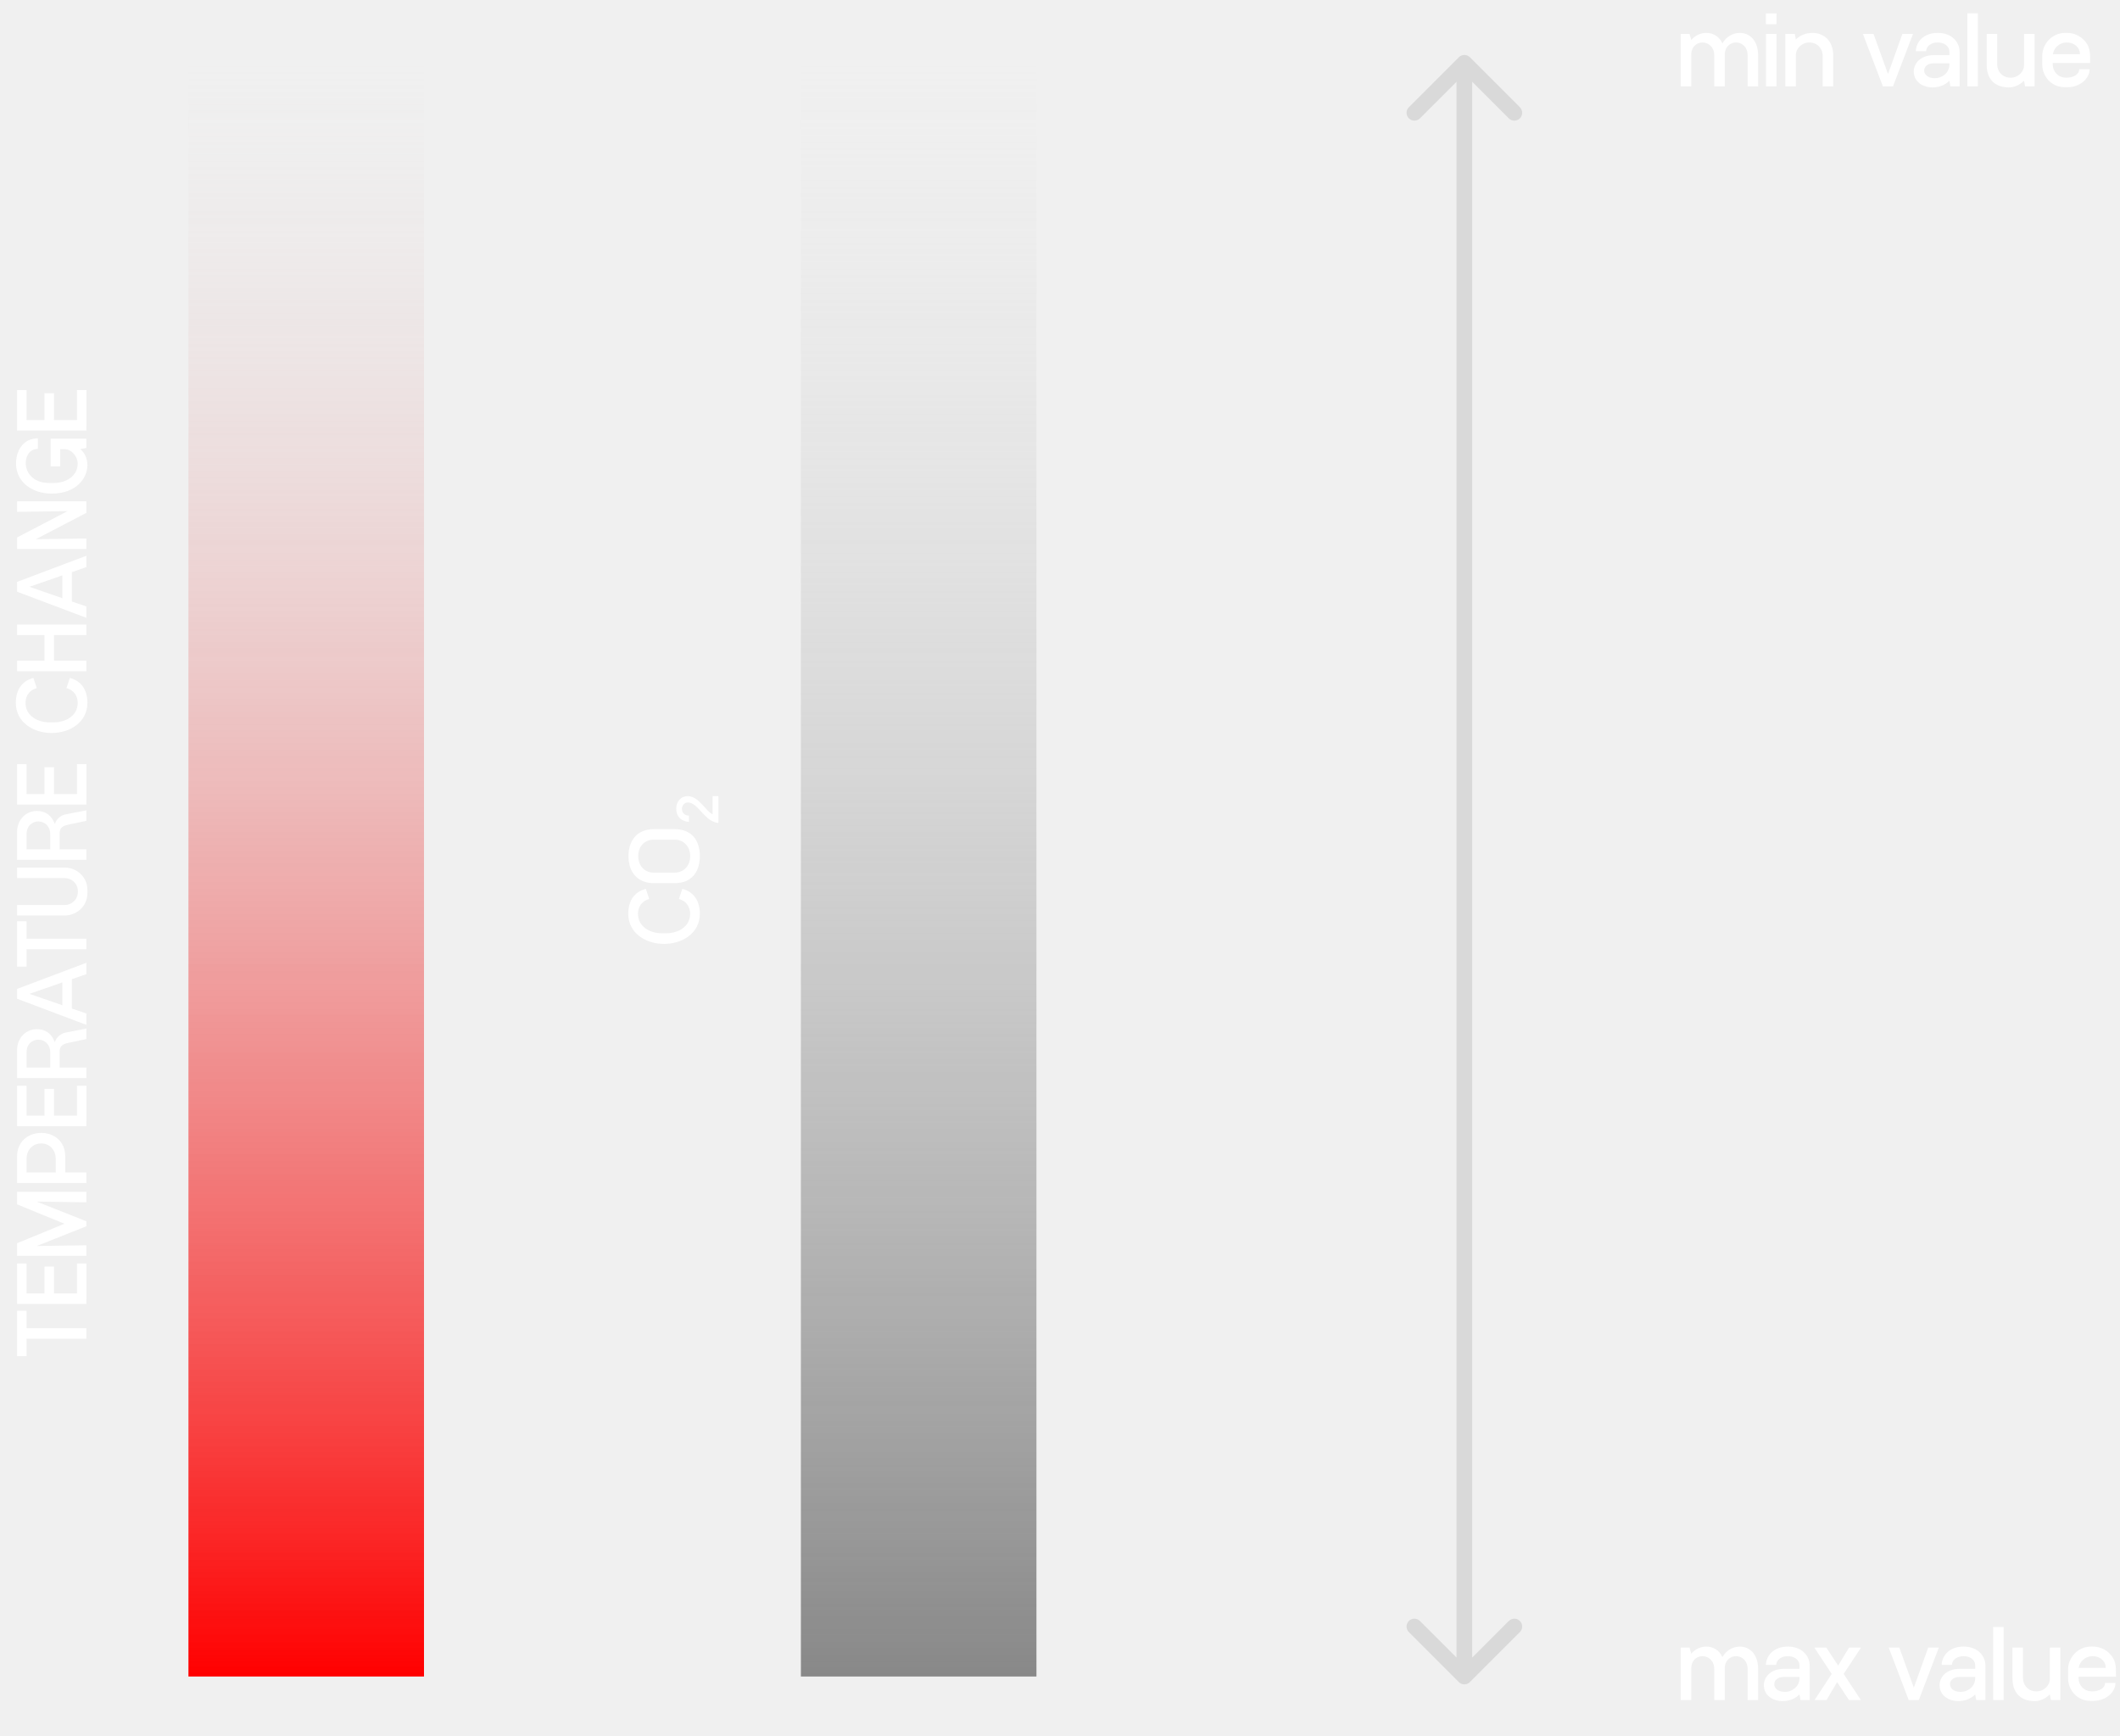
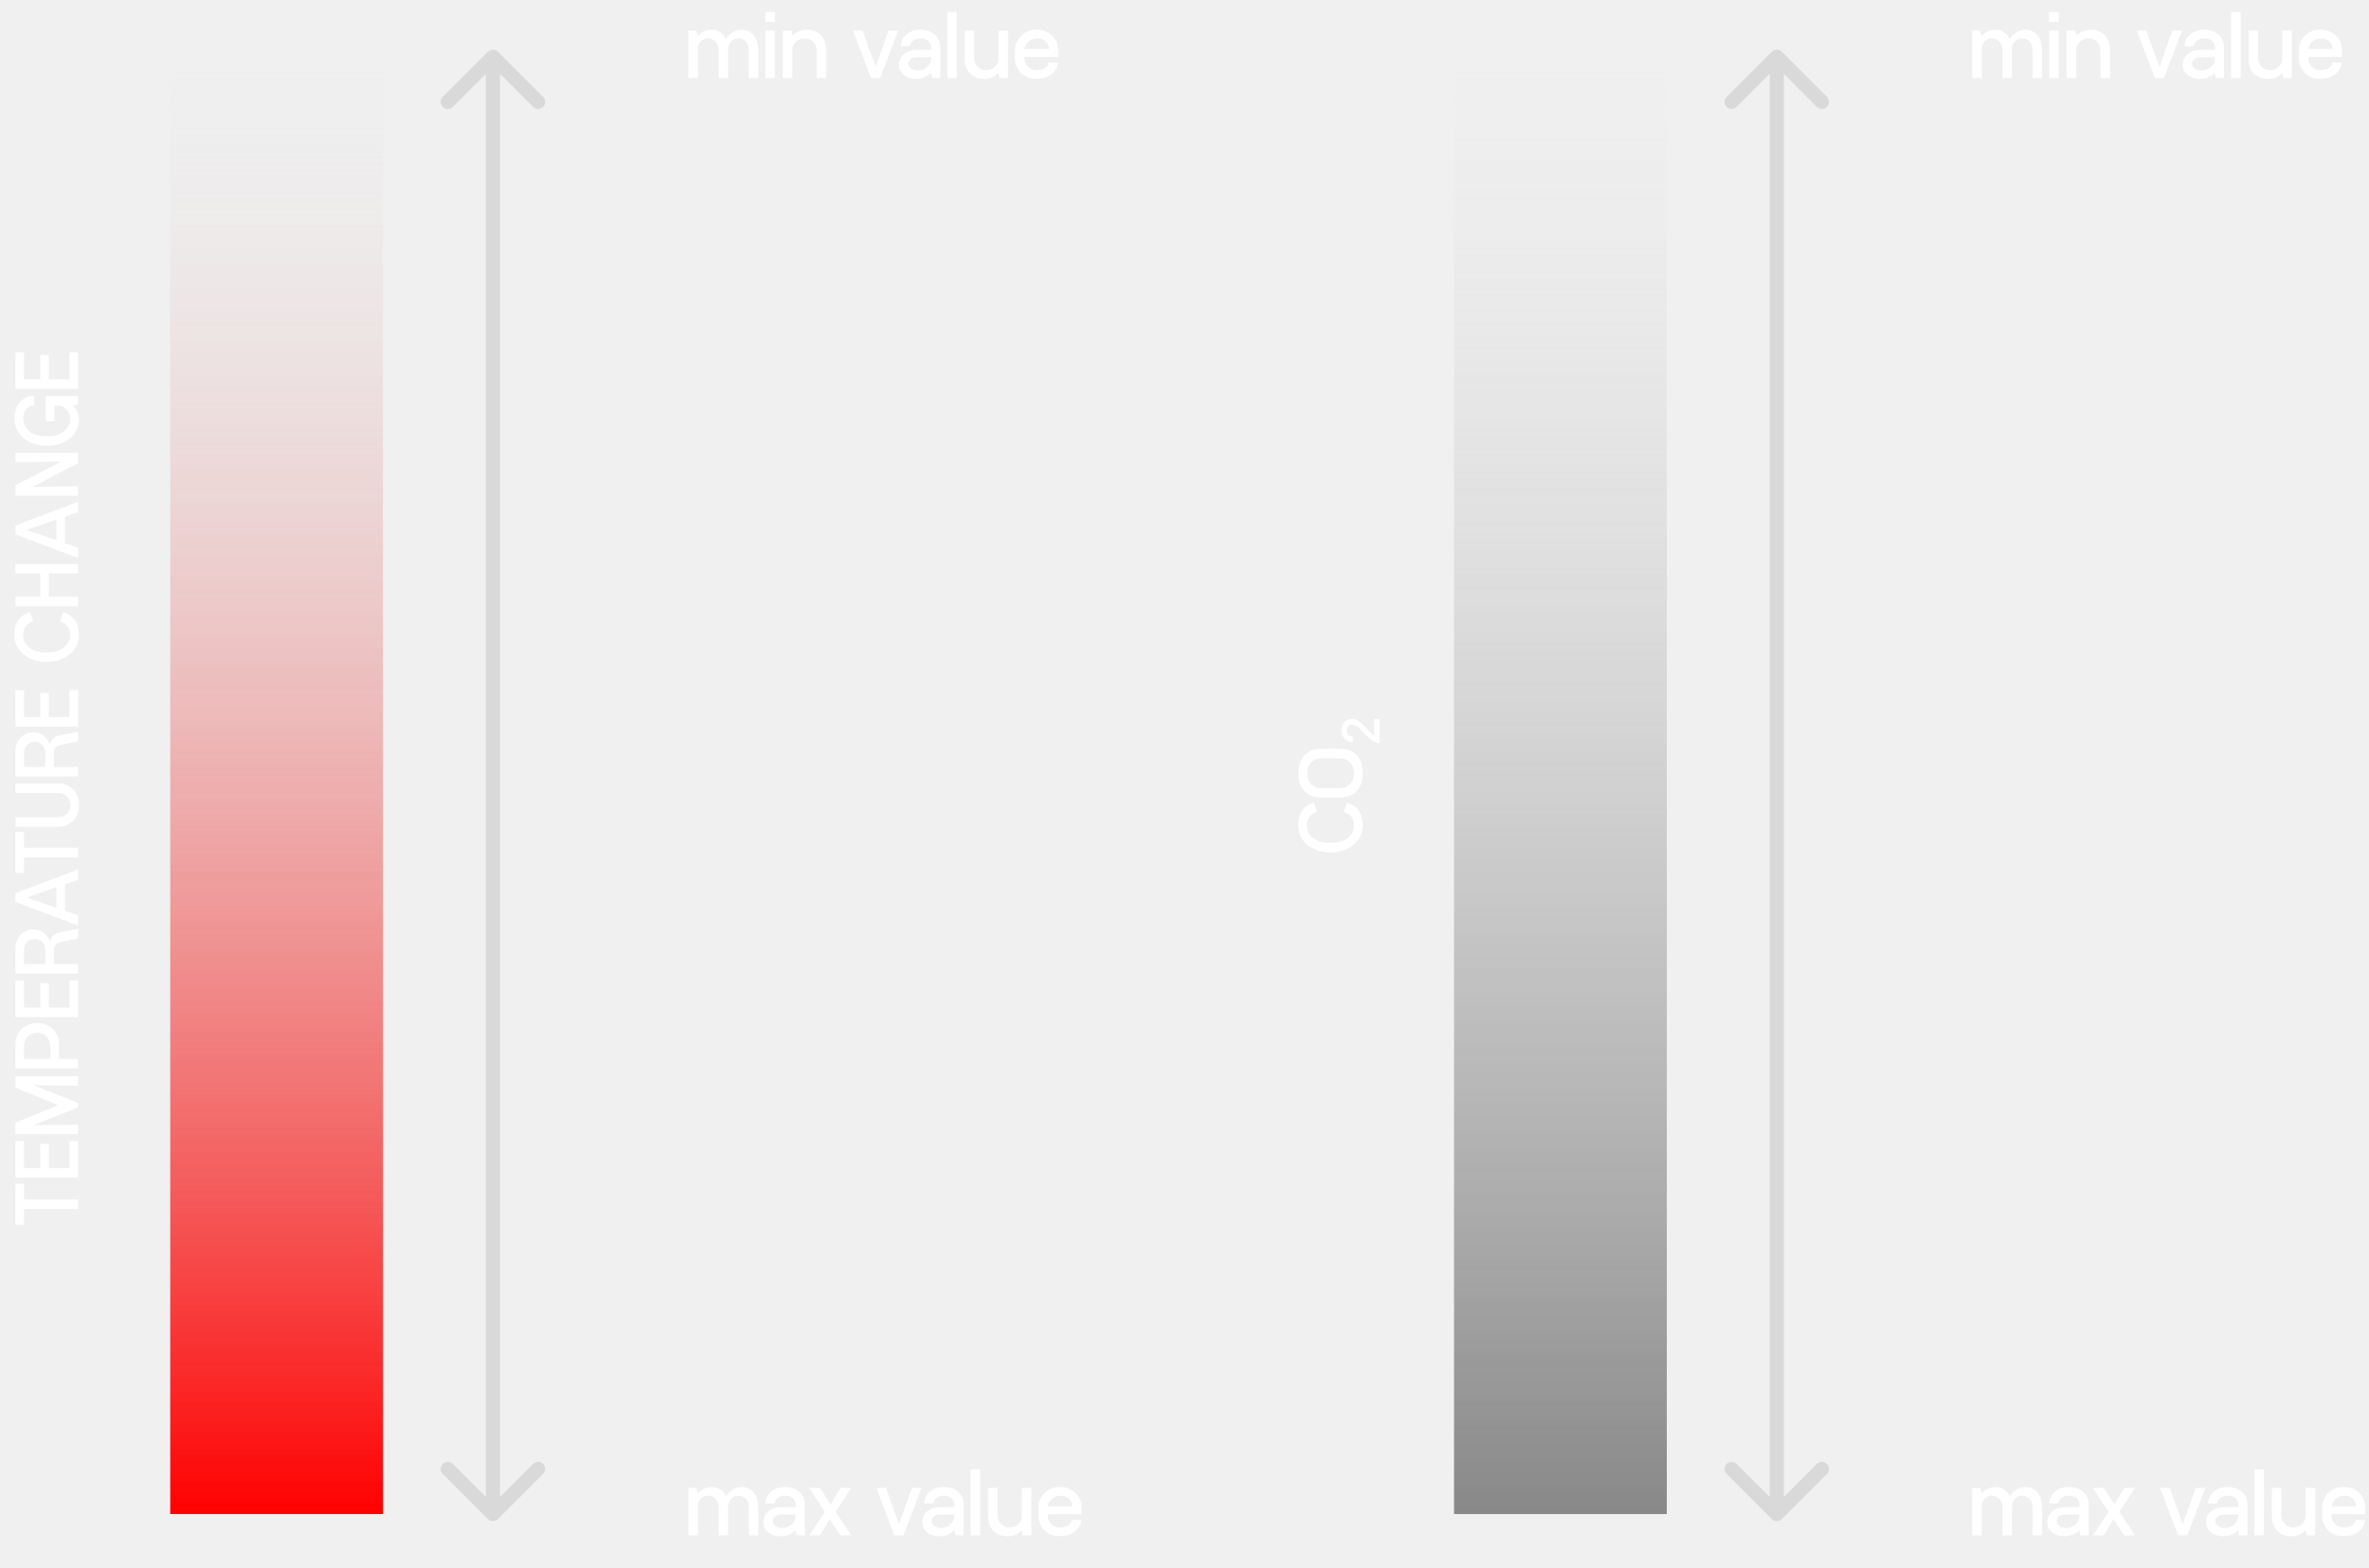
- <svg xmlns="http://www.w3.org/2000/svg" width="540" height="442" viewBox="0 0 540 442" fill="none">
-   <path d="M374.414 14.586C373.633 13.805 372.367 13.805 371.586 14.586L358.858 27.314C358.077 28.095 358.077 29.361 358.858 30.142C359.639 30.923 360.905 30.923 361.686 30.142L373 18.828L384.314 30.142C385.095 30.923 386.361 30.923 387.142 30.142C387.923 29.361 387.923 28.095 387.142 27.314L374.414 14.586ZM371.586 428.414C372.367 429.195 373.633 429.195 374.414 428.414L387.142 415.686C387.923 414.905 387.923 413.639 387.142 412.858C386.361 412.077 385.095 412.077 384.314 412.858L373 424.172L361.686 412.858C360.905 412.077 359.639 412.077 358.858 412.858C358.077 413.639 358.077 414.905 358.858 415.686L371.586 428.414ZM373 16L371 16L371 427L373 427L375 427L375 16L373 16Z" fill="#D9D9D9" />
-   <path d="M439.324 22H436.646V14.122C436.646 11.938 435.138 10.82 433.656 10.82C432.2 10.82 430.796 11.886 430.796 13.966V22H428.118V8.636H430.354L430.796 10.196C431.784 9 433.24 8.376 434.644 8.376C436.282 8.376 437.894 9.208 438.726 11.054C439.688 9.312 441.456 8.376 443.172 8.376C445.538 8.376 447.826 10.17 447.826 14.122V22H445.148V14.122C445.148 11.912 443.666 10.82 442.21 10.82C440.78 10.82 439.324 11.86 439.324 13.966V22ZM449.828 8.636H452.506V22H449.828V8.636ZM449.802 3.41H452.506V6.166H449.802V3.41ZM466.947 22H464.269V14.122C464.269 12.64 463.125 10.82 460.863 10.82C458.835 10.82 457.431 12.484 457.431 13.966V22H454.753V8.636H457.171L457.431 10.04C458.549 8.948 460.109 8.376 461.643 8.376C464.347 8.376 466.947 10.144 466.947 14.122V22ZM474.511 8.636H477.215L480.907 18.854L484.573 8.636H487.277L482.181 22H479.607L474.511 8.636ZM496.543 16.124H492.461C490.953 16.124 490.147 17.008 490.121 17.918C490.095 18.906 490.953 19.92 492.877 19.92C494.567 19.92 496.543 18.646 496.543 16.41V16.124ZM493.579 8.376C497.193 8.376 499.143 10.742 499.143 13.212V22H496.803L496.543 20.596V20.57C495.555 21.532 494.151 22.26 492.253 22.26C489.835 22.26 487.469 20.882 487.469 18.204C487.469 16.15 489.185 14.044 492.591 14.044H496.543V13.238C496.543 11.6 495.061 10.82 493.579 10.82C492.149 10.82 490.719 11.548 490.589 13.03H487.989C488.093 10.612 490.043 8.376 493.579 8.376ZM501.116 22V3.384H503.794V22H501.116ZM506.042 8.636H508.72V16.514C508.72 17.996 509.89 19.79 512.126 19.79C514.18 19.79 515.558 18.152 515.558 16.67V8.636H518.236V22H515.818L515.558 20.544C514.518 21.61 513.114 22.26 511.71 22.26C508.096 22.26 506.042 20.128 506.042 16.514V8.636ZM532.398 16.046H522.882V16.514C522.882 17.996 524.052 19.79 526.314 19.79C527.978 19.79 529.616 19.062 529.616 17.632H532.268C532.268 19.998 529.798 22.208 526.678 22.208H525.924C522.31 22.208 520.204 19.192 520.204 16.514V14.122C520.204 11.444 522.466 8.376 526.08 8.376H526.522C528.082 8.376 529.564 9 530.63 10.014C532.424 11.73 532.398 13.368 532.398 15.682V16.046ZM522.908 13.81H529.798C529.798 11.99 528.238 10.82 526.496 10.82C524.39 10.82 523.064 12.406 522.908 13.81Z" fill="white" />
+ <svg xmlns="http://www.w3.org/2000/svg" width="668" height="442" viewBox="0 0 668 442" fill="none">
+   <path d="M502.414 14.586C501.633 13.805 500.367 13.805 499.586 14.586L486.858 27.314C486.077 28.095 486.077 29.361 486.858 30.142C487.639 30.923 488.905 30.923 489.686 30.142L501 18.828L512.314 30.142C513.095 30.923 514.361 30.923 515.142 30.142C515.923 29.361 515.923 28.095 515.142 27.314L502.414 14.586ZM499.586 428.414C500.367 429.195 501.633 429.195 502.414 428.414L515.142 415.686C515.923 414.905 515.923 413.639 515.142 412.858C514.361 412.077 513.095 412.077 512.314 412.858L501 424.172L489.686 412.858C488.905 412.077 487.639 412.077 486.858 412.858C486.077 413.639 486.077 414.905 486.858 415.686L499.586 428.414ZM501 16L499 16L499 427L501 427L503 427L503 16L501 16Z" fill="#D9D9D9" />
+   <path d="M567.324 22H564.646V14.122C564.646 11.938 563.138 10.82 561.656 10.82C560.2 10.82 558.796 11.886 558.796 13.966V22H556.118V8.636H558.354L558.796 10.196C559.784 9 561.24 8.376 562.644 8.376C564.282 8.376 565.894 9.208 566.726 11.054C567.688 9.312 569.456 8.376 571.172 8.376C573.538 8.376 575.826 10.17 575.826 14.122V22H573.148V14.122C573.148 11.912 571.666 10.82 570.21 10.82C568.78 10.82 567.324 11.86 567.324 13.966V22ZM577.828 8.636H580.506V22H577.828V8.636ZM577.802 3.41H580.506V6.166H577.802V3.41ZM594.947 22H592.269V14.122C592.269 12.64 591.125 10.82 588.863 10.82C586.835 10.82 585.431 12.484 585.431 13.966V22H582.753V8.636H585.171L585.431 10.04C586.549 8.948 588.109 8.376 589.643 8.376C592.347 8.376 594.947 10.144 594.947 14.122V22ZM602.511 8.636H605.215L608.907 18.854L612.573 8.636H615.277L610.181 22H607.607L602.511 8.636ZM624.543 16.124H620.461C618.953 16.124 618.147 17.008 618.121 17.918C618.095 18.906 618.953 19.92 620.877 19.92C622.567 19.92 624.543 18.646 624.543 16.41V16.124ZM621.579 8.376C625.193 8.376 627.143 10.742 627.143 13.212V22H624.803L624.543 20.596V20.57C623.555 21.532 622.151 22.26 620.253 22.26C617.835 22.26 615.469 20.882 615.469 18.204C615.469 16.15 617.185 14.044 620.591 14.044H624.543V13.238C624.543 11.6 623.061 10.82 621.579 10.82C620.149 10.82 618.719 11.548 618.589 13.03H615.989C616.093 10.612 618.043 8.376 621.579 8.376ZM629.116 22V3.384H631.794V22H629.116ZM634.042 8.636H636.72V16.514C636.72 17.996 637.89 19.79 640.126 19.79C642.18 19.79 643.558 18.152 643.558 16.67V8.636H646.236V22H643.818L643.558 20.544C642.518 21.61 641.114 22.26 639.71 22.26C636.096 22.26 634.042 20.128 634.042 16.514V8.636ZM660.398 16.046H650.882V16.514C650.882 17.996 652.052 19.79 654.314 19.79C655.978 19.79 657.616 19.062 657.616 17.632H660.268C660.268 19.998 657.798 22.208 654.678 22.208H653.924C650.31 22.208 648.204 19.192 648.204 16.514V14.122C648.204 11.444 650.466 8.376 654.08 8.376H654.522C656.082 8.376 657.564 9 658.63 10.014C660.424 11.73 660.398 13.368 660.398 15.682V16.046ZM650.908 13.81H657.798C657.798 11.99 656.238 10.82 654.496 10.82C652.39 10.82 651.064 12.406 650.908 13.81Z" fill="white" />
+   <path d="M567.324 433H564.646V425.122C564.646 422.938 563.138 421.82 561.656 421.82C560.2 421.82 558.796 422.886 558.796 424.966V433H556.118V419.636H558.354L558.796 421.196C559.784 420 561.24 419.376 562.644 419.376C564.282 419.376 565.894 420.208 566.726 422.054C567.688 420.312 569.456 419.376 571.172 419.376C573.538 419.376 575.826 421.17 575.826 425.122V433H573.148V425.122C573.148 422.912 571.666 421.82 570.21 421.82C568.78 421.82 567.324 422.86 567.324 424.966V433ZM586.356 427.124H582.274C580.766 427.124 579.96 428.008 579.934 428.918C579.908 429.906 580.766 430.92 582.69 430.92C584.38 430.92 586.356 429.646 586.356 427.41V427.124ZM583.392 419.376C587.006 419.376 588.956 421.742 588.956 424.212V433H586.616L586.356 431.596V431.57C585.368 432.532 583.964 433.26 582.066 433.26C579.648 433.26 577.282 431.882 577.282 429.204C577.282 427.15 578.998 425.044 582.404 425.044H586.356V424.238C586.356 422.6 584.874 421.82 583.392 421.82C581.962 421.82 580.532 422.548 580.402 424.03H577.802C577.906 421.612 579.856 419.376 583.392 419.376ZM590.149 419.636H593.191L596.207 424.212L598.989 419.636H602.031L597.611 426.344L602.005 433H598.963L595.947 428.424L593.243 433H590.201L594.569 426.344L590.149 419.636ZM609.087 419.636H611.791L615.483 429.854L619.149 419.636H621.853L616.757 433H614.183L609.087 419.636ZM631.119 427.124H627.037C625.529 427.124 624.723 428.008 624.697 428.918C624.671 429.906 625.529 430.92 627.453 430.92C629.143 430.92 631.119 429.646 631.119 427.41V427.124ZM628.155 419.376C631.769 419.376 633.719 421.742 633.719 424.212V433H631.379L631.119 431.596V431.57C630.131 432.532 628.727 433.26 626.829 433.26C624.411 433.26 622.045 431.882 622.045 429.204C622.045 427.15 623.761 425.044 627.167 425.044H631.119V424.238C631.119 422.6 629.637 421.82 628.155 421.82C626.725 421.82 625.295 422.548 625.165 424.03H622.565C622.669 421.612 624.619 419.376 628.155 419.376ZM635.692 433V414.384H638.37V433H635.692ZM640.618 419.636H643.296V427.514C643.296 428.996 644.466 430.79 646.702 430.79C648.756 430.79 650.134 429.152 650.134 427.67V419.636H652.812V433H650.394L650.134 431.544C649.094 432.61 647.69 433.26 646.286 433.26C642.672 433.26 640.618 431.128 640.618 427.514V419.636ZM666.974 427.046H657.458V427.514C657.458 428.996 658.628 430.79 660.89 430.79C662.554 430.79 664.192 430.062 664.192 428.632H666.844C666.844 430.998 664.374 433.208 661.254 433.208H660.5C656.886 433.208 654.78 430.192 654.78 427.514V425.122C654.78 422.444 657.042 419.376 660.656 419.376H661.098C662.658 419.376 664.14 420 665.206 421.014C667 422.73 666.974 424.368 666.974 426.682V427.046ZM657.484 424.81H664.374C664.374 422.99 662.814 421.82 661.072 421.82C658.966 421.82 657.64 423.406 657.484 424.81Z" fill="white" />
+   <path d="M140.414 14.586C139.633 13.805 138.367 13.805 137.586 14.586L124.858 27.314C124.077 28.095 124.077 29.361 124.858 30.142C125.639 30.923 126.905 30.923 127.686 30.142L139 18.828L150.314 30.142C151.095 30.923 152.361 30.923 153.142 30.142C153.923 29.361 153.923 28.095 153.142 27.314L140.414 14.586ZM137.586 428.414C138.367 429.195 139.633 429.195 140.414 428.414L153.142 415.686C153.923 414.905 153.923 413.639 153.142 412.858C152.361 412.077 151.095 412.077 150.314 412.858L139 424.172L127.686 412.858C126.905 412.077 125.639 412.077 124.858 412.858C124.077 413.639 124.077 414.905 124.858 415.686L137.586 428.414ZM139 16L137 16L137 427L139 427L141 427L141 16L139 16Z" fill="#D9D9D9" />
+   <path d="M205.324 22H202.646V14.122C202.646 11.938 201.138 10.82 199.656 10.82C198.2 10.82 196.796 11.886 196.796 13.966V22H194.118V8.636H196.354L196.796 10.196C197.784 9 199.24 8.376 200.644 8.376C202.282 8.376 203.894 9.208 204.726 11.054C205.688 9.312 207.456 8.376 209.172 8.376C211.538 8.376 213.826 10.17 213.826 14.122V22H211.148V14.122C211.148 11.912 209.666 10.82 208.21 10.82C206.78 10.82 205.324 11.86 205.324 13.966V22ZM215.828 8.636H218.506V22H215.828V8.636ZM215.802 3.41H218.506V6.166H215.802V3.41ZM232.947 22H230.269V14.122C230.269 12.64 229.125 10.82 226.863 10.82C224.835 10.82 223.431 12.484 223.431 13.966V22H220.753V8.636H223.171L223.431 10.04C224.549 8.948 226.109 8.376 227.643 8.376C230.347 8.376 232.947 10.144 232.947 14.122V22ZM240.511 8.636H243.215L246.907 18.854L250.573 8.636H253.277L248.181 22H245.607L240.511 8.636ZM262.543 16.124H258.461C256.953 16.124 256.147 17.008 256.121 17.918C256.095 18.906 256.953 19.92 258.877 19.92C260.567 19.92 262.543 18.646 262.543 16.41V16.124ZM259.579 8.376C263.193 8.376 265.143 10.742 265.143 13.212V22H262.803L262.543 20.596V20.57C261.555 21.532 260.151 22.26 258.253 22.26C255.835 22.26 253.469 20.882 253.469 18.204C253.469 16.15 255.185 14.044 258.591 14.044H262.543V13.238C262.543 11.6 261.061 10.82 259.579 10.82C258.149 10.82 256.719 11.548 256.589 13.03H253.989C254.093 10.612 256.043 8.376 259.579 8.376ZM267.116 22V3.384H269.794V22H267.116ZM272.042 8.636H274.72V16.514C274.72 17.996 275.89 19.79 278.126 19.79C280.18 19.79 281.558 18.152 281.558 16.67V8.636H284.236V22H281.818L281.558 20.544C280.518 21.61 279.114 22.26 277.71 22.26C274.096 22.26 272.042 20.128 272.042 16.514V8.636ZM298.398 16.046H288.882V16.514C288.882 17.996 290.052 19.79 292.314 19.79C293.978 19.79 295.616 19.062 295.616 17.632H298.268C298.268 19.998 295.798 22.208 292.678 22.208H291.924C288.31 22.208 286.204 19.192 286.204 16.514V14.122C286.204 11.444 288.466 8.376 292.08 8.376H292.522C294.082 8.376 295.564 9 296.63 10.014C298.424 11.73 298.398 13.368 298.398 15.682V16.046ZM288.908 13.81H295.798C295.798 11.99 294.238 10.82 292.496 10.82C290.39 10.82 289.064 12.406 288.908 13.81Z" fill="white" />
+   <path d="M205.324 433H202.646V425.122C202.646 422.938 201.138 421.82 199.656 421.82C198.2 421.82 196.796 422.886 196.796 424.966V433H194.118V419.636H196.354L196.796 421.196C197.784 420 199.24 419.376 200.644 419.376C202.282 419.376 203.894 420.208 204.726 422.054C205.688 420.312 207.456 419.376 209.172 419.376C211.538 419.376 213.826 421.17 213.826 425.122V433H211.148V425.122C211.148 422.912 209.666 421.82 208.21 421.82C206.78 421.82 205.324 422.86 205.324 424.966V433ZM224.356 427.124H220.274C218.766 427.124 217.96 428.008 217.934 428.918C217.908 429.906 218.766 430.92 220.69 430.92C222.38 430.92 224.356 429.646 224.356 427.41V427.124ZM221.392 419.376C225.006 419.376 226.956 421.742 226.956 424.212V433H224.616L224.356 431.596V431.57C223.368 432.532 221.964 433.26 220.066 433.26C217.648 433.26 215.282 431.882 215.282 429.204C215.282 427.15 216.998 425.044 220.404 425.044H224.356V424.238C224.356 422.6 222.874 421.82 221.392 421.82C219.962 421.82 218.532 422.548 218.402 424.03H215.802C215.906 421.612 217.856 419.376 221.392 419.376ZM228.149 419.636H231.191L234.207 424.212L236.989 419.636H240.031L235.611 426.344L240.005 433H236.963L233.947 428.424L231.243 433H228.201L232.569 426.344L228.149 419.636ZM247.087 419.636H249.791L253.483 429.854L257.149 419.636H259.853L254.757 433H252.183L247.087 419.636ZM269.119 427.124H265.037C263.529 427.124 262.723 428.008 262.697 428.918C262.671 429.906 263.529 430.92 265.453 430.92C267.143 430.92 269.119 429.646 269.119 427.41V427.124ZM266.155 419.376C269.769 419.376 271.719 421.742 271.719 424.212V433H269.379L269.119 431.596V431.57C268.131 432.532 266.727 433.26 264.829 433.26C262.411 433.26 260.045 431.882 260.045 429.204C260.045 427.15 261.761 425.044 265.167 425.044H269.119V424.238C269.119 422.6 267.637 421.82 266.155 421.82C264.725 421.82 263.295 422.548 263.165 424.03H260.565C260.669 421.612 262.619 419.376 266.155 419.376ZM273.692 433V414.384H276.37V433H273.692ZM278.618 419.636H281.296V427.514C281.296 428.996 282.466 430.79 284.702 430.79C286.756 430.79 288.134 429.152 288.134 427.67V419.636H290.812V433H288.394L288.134 431.544C287.094 432.61 285.69 433.26 284.286 433.26C280.672 433.26 278.618 431.128 278.618 427.514V419.636ZM304.974 427.046H295.458V427.514C295.458 428.996 296.628 430.79 298.89 430.79C300.554 430.79 302.192 430.062 302.192 428.632H304.844C304.844 430.998 302.374 433.208 299.254 433.208H298.5C294.886 433.208 292.78 430.192 292.78 427.514V425.122C292.78 422.444 295.042 419.376 298.656 419.376H299.098C300.658 419.376 302.14 420 303.206 421.014C305 422.73 304.974 424.368 304.974 426.682V427.046ZM295.484 424.81H302.374C302.374 422.99 300.814 421.82 299.072 421.82C296.966 421.82 295.64 423.406 295.484 424.81Z" fill="white" />
  <path d="M6.764 338.278L22 338.278L22 340.956L6.764 340.956L6.764 345.402L4.346 345.402L4.346 333.832L6.764 333.832L6.764 338.278ZM22 330.785L22 332.111L4.346 332.111L4.346 321.815L6.764 321.815L6.764 329.433L11.34 329.433L11.34 322.595L13.758 322.595L13.758 329.433L19.608 329.433L19.608 321.815L22.026 321.815L22.026 330.785L22 330.785ZM9.338 317.351L22 317.169L22 319.847L4.346 319.847L4.346 316.649L16.41 311.683L4.346 306.743L4.346 303.545L22 303.545L22 306.223L9.338 306.041L22 311.059L22 312.333L9.338 317.351ZM16.618 294.552L16.618 298.634L22 298.634L22 301.312L4.346 301.312L4.346 294.552C4.346 290.912 6.998 288.546 10.534 288.546C13.628 288.546 16.618 290.548 16.618 294.552ZM6.764 295.202L6.764 298.634L14.2 298.634L14.2 295.202C14.2 292.992 12.744 291.224 10.482 291.224C8.61 291.224 6.764 292.602 6.764 295.202ZM22 285.513L22 286.839L4.346 286.839L4.346 276.543L6.764 276.543L6.764 284.161L11.34 284.161L11.34 277.323L13.758 277.323L13.758 284.161L19.608 284.161L19.608 276.543L22.026 276.543L22.026 285.513L22 285.513ZM22 261.965L22 264.643L17.32 265.631C15.526 266.021 15.188 266.775 15.188 267.945L15.188 271.897L22 271.897L22 274.575L4.346 274.575L4.346 267.425C4.346 264.539 6.452 262.121 9.416 262.121C11.548 262.121 13.16 263.239 13.966 265.449C14.434 263.967 15.708 263.187 16.67 263.005L22 261.965ZM6.764 268.075L6.764 271.897L12.796 271.897L12.796 268.075C12.796 265.917 11.288 264.799 9.78 264.799C8.272 264.799 6.764 265.865 6.764 268.075ZM22 248.107L18.308 249.381L18.308 256.869L22 258.143L22 261.029L4.346 254.373L4.346 251.877L22 245.221L22 248.107ZM15.89 256.037L15.89 250.213L7.492 253.125L15.89 256.037ZM6.764 239.077L22 239.077L22 241.755L6.764 241.755L6.764 246.201L4.346 246.201L4.346 234.631L6.764 234.631L6.764 239.077ZM4.346 233.169L4.346 230.491L16.566 230.491C18.048 230.491 19.842 229.321 19.842 227.085C19.842 224.823 18.048 223.653 16.566 223.653L4.346 223.653L4.346 220.975L16.566 220.975C19.244 220.975 22.26 223.081 22.26 226.695L22.26 227.449C22.26 231.063 19.244 233.169 16.566 233.169L4.346 233.169ZM22 206.385L22 209.063L17.32 210.051C15.526 210.441 15.188 211.195 15.188 212.365L15.188 216.317L22 216.317L22 218.995L4.346 218.995L4.346 211.845C4.346 208.959 6.452 206.541 9.416 206.541C11.548 206.541 13.16 207.659 13.966 209.869C14.434 208.387 15.708 207.607 16.67 207.425L22 206.385ZM6.764 212.495L6.764 216.317L12.796 216.317L12.796 212.495C12.796 210.337 11.288 209.219 9.78 209.219C8.272 209.219 6.764 210.285 6.764 212.495ZM22 203.603L22 204.929L4.346 204.929L4.346 194.633L6.764 194.633L6.764 202.251L11.34 202.251L11.34 195.413L13.758 195.413L13.758 202.251L19.608 202.251L19.608 194.633L22.026 194.633L22.026 203.603L22 203.603ZM13.238 186.685L13.056 186.685C8.636 186.685 4.034 184.059 4.034 179.015C4.034 175.687 5.568 173.451 8.506 172.671L9.364 175.245C7.466 175.765 6.504 177.273 6.504 179.015C6.504 182.447 9.78 183.981 12.536 183.981L13.758 183.981C16.514 183.981 19.79 182.447 19.79 179.015C19.79 177.273 18.828 175.765 16.93 175.245L17.788 172.671C20.726 173.451 22.26 175.687 22.26 179.015C22.26 184.059 17.658 186.685 13.238 186.685ZM13.758 168.278L22 168.278L22 170.956L4.346 170.956L4.346 168.278L11.34 168.278L11.34 161.752L4.346 161.752L4.346 159.074L22 159.074L22 161.752L13.758 161.752L13.758 168.278ZM22 144.437L18.308 145.711L18.308 153.199L22 154.473L22 157.359L4.346 150.703L4.346 148.207L22 141.551L22 144.437ZM15.89 152.367L15.89 146.543L7.492 149.455L15.89 152.367ZM9.13 137.331L22 137.149L22 139.827L4.346 139.827L4.346 136.889L17.216 130.181L4.346 130.363L4.346 127.685L22 127.685L22 130.623L9.13 137.331ZM12.536 123.012L13.758 123.012C16.514 123.012 19.79 121.478 19.79 118.046C19.79 116.304 18.256 114.406 16.436 114.406L15.318 114.406L15.318 118.8L12.9 118.8L12.9 111.728L22 111.728L22 114.094L20.44 114.38C21.558 115.316 22.26 116.694 22.26 118.462C22.26 121.894 19.296 125.716 13.238 125.716L13.056 125.716C8.636 125.716 4.086 123.09 4.086 118.046C4.086 114.822 5.854 111.65 9.65 111.65L9.65 114.328C7.674 114.328 6.556 116.018 6.556 117.916C6.556 120.308 8.324 123.012 12.536 123.012ZM22 108.337L22 109.663L4.346 109.663L4.346 99.367L6.764 99.367L6.764 106.985L11.34 106.985L11.34 100.147L13.758 100.147L13.758 106.985L19.608 106.985L19.608 99.367L22.026 99.367L22.026 108.337L22 108.337Z" fill="white" />
-   <path d="M169.238 240.402L169.056 240.402C164.636 240.402 160.034 237.776 160.034 232.732C160.034 229.404 161.568 227.168 164.506 226.388L165.364 228.962C163.466 229.482 162.504 230.99 162.504 232.732C162.504 236.164 165.78 237.698 168.536 237.698L169.758 237.698C172.514 237.698 175.79 236.164 175.79 232.732C175.79 230.99 174.828 229.482 172.93 228.962L173.788 226.388C176.726 227.168 178.26 229.404 178.26 232.732C178.26 237.776 173.658 240.402 169.238 240.402ZM171.786 224.933L166.56 224.933C162.322 224.933 160.086 222.099 160.086 218.069C160.086 214.039 162.296 211.179 166.56 211.179L171.786 211.179C176.154 211.179 178.26 213.987 178.26 218.017C178.26 222.047 176.232 224.933 171.786 224.933ZM166.56 222.255L171.786 222.255C174.49 222.255 175.816 220.149 175.816 218.017C175.816 216.093 174.568 213.857 171.786 213.857L166.56 213.857C163.856 213.857 162.556 215.963 162.556 218.043C162.556 219.993 163.752 222.255 166.56 222.255ZM181.518 207.38L181.518 202.762L183 202.762L183 209.579C182.688 209.595 182.376 209.517 182.08 209.423C179.178 208.487 177.618 204.385 175.2 204.385C174.358 204.385 173.702 205.118 173.702 206.023C173.702 207.083 174.467 207.723 175.481 207.739L175.481 209.345C173.468 209.158 172.252 207.957 172.252 205.991C172.252 204.26 173.312 202.778 175.216 202.778C178.039 202.778 179.974 206.881 181.518 207.38Z" fill="white" />
-   <path d="M439.324 433H436.646V425.122C436.646 422.938 435.138 421.82 433.656 421.82C432.2 421.82 430.796 422.886 430.796 424.966V433H428.118V419.636H430.354L430.796 421.196C431.784 420 433.24 419.376 434.644 419.376C436.282 419.376 437.894 420.208 438.726 422.054C439.688 420.312 441.456 419.376 443.172 419.376C445.538 419.376 447.826 421.17 447.826 425.122V433H445.148V425.122C445.148 422.912 443.666 421.82 442.21 421.82C440.78 421.82 439.324 422.86 439.324 424.966V433ZM458.356 427.124H454.274C452.766 427.124 451.96 428.008 451.934 428.918C451.908 429.906 452.766 430.92 454.69 430.92C456.38 430.92 458.356 429.646 458.356 427.41V427.124ZM455.392 419.376C459.006 419.376 460.956 421.742 460.956 424.212V433H458.616L458.356 431.596V431.57C457.368 432.532 455.964 433.26 454.066 433.26C451.648 433.26 449.282 431.882 449.282 429.204C449.282 427.15 450.998 425.044 454.404 425.044H458.356V424.238C458.356 422.6 456.874 421.82 455.392 421.82C453.962 421.82 452.532 422.548 452.402 424.03H449.802C449.906 421.612 451.856 419.376 455.392 419.376ZM462.149 419.636H465.191L468.207 424.212L470.989 419.636H474.031L469.611 426.344L474.005 433H470.963L467.947 428.424L465.243 433H462.201L466.569 426.344L462.149 419.636ZM481.087 419.636H483.791L487.483 429.854L491.149 419.636H493.853L488.757 433H486.183L481.087 419.636ZM503.119 427.124H499.037C497.529 427.124 496.723 428.008 496.697 428.918C496.671 429.906 497.529 430.92 499.453 430.92C501.143 430.92 503.119 429.646 503.119 427.41V427.124ZM500.155 419.376C503.769 419.376 505.719 421.742 505.719 424.212V433H503.379L503.119 431.596V431.57C502.131 432.532 500.727 433.26 498.829 433.26C496.411 433.26 494.045 431.882 494.045 429.204C494.045 427.15 495.761 425.044 499.167 425.044H503.119V424.238C503.119 422.6 501.637 421.82 500.155 421.82C498.725 421.82 497.295 422.548 497.165 424.03H494.565C494.669 421.612 496.619 419.376 500.155 419.376ZM507.692 433V414.384H510.37V433H507.692ZM512.618 419.636H515.296V427.514C515.296 428.996 516.466 430.79 518.702 430.79C520.756 430.79 522.134 429.152 522.134 427.67V419.636H524.812V433H522.394L522.134 431.544C521.094 432.61 519.69 433.26 518.286 433.26C514.672 433.26 512.618 431.128 512.618 427.514V419.636ZM538.974 427.046H529.458V427.514C529.458 428.996 530.628 430.79 532.89 430.79C534.554 430.79 536.192 430.062 536.192 428.632H538.844C538.844 430.998 536.374 433.208 533.254 433.208H532.5C528.886 433.208 526.78 430.192 526.78 427.514V425.122C526.78 422.444 529.042 419.376 532.656 419.376H533.098C534.658 419.376 536.14 420 537.206 421.014C539 422.73 538.974 424.368 538.974 426.682V427.046ZM529.484 424.81H536.374C536.374 422.99 534.814 421.82 533.072 421.82C530.966 421.82 529.64 423.406 529.484 424.81Z" fill="white" />
-   <rect x="48" y="16" width="60" height="411" fill="url(#paint0_linear_477_70)" />
-   <rect x="204" y="16" width="60" height="411" fill="url(#paint1_linear_477_70)" />
+   <rect x="48" y="16" width="60" height="411" fill="url(#paint0_linear_508_87)" />
+   <path d="M375.238 240.402L375.056 240.402C370.636 240.402 366.034 237.776 366.034 232.732C366.034 229.404 367.568 227.168 370.506 226.388L371.364 228.962C369.466 229.482 368.504 230.99 368.504 232.732C368.504 236.164 371.78 237.698 374.536 237.698L375.758 237.698C378.514 237.698 381.79 236.164 381.79 232.732C381.79 230.99 380.828 229.482 378.93 228.962L379.788 226.388C382.726 227.168 384.26 229.404 384.26 232.732C384.26 237.776 379.658 240.402 375.238 240.402ZM377.786 224.933L372.56 224.933C368.322 224.933 366.086 222.099 366.086 218.069C366.086 214.039 368.296 211.179 372.56 211.179L377.786 211.179C382.154 211.179 384.26 213.987 384.26 218.017C384.26 222.047 382.232 224.933 377.786 224.933ZM372.56 222.255L377.786 222.255C380.49 222.255 381.816 220.149 381.816 218.017C381.816 216.093 380.568 213.857 377.786 213.857L372.56 213.857C369.856 213.857 368.556 215.963 368.556 218.043C368.556 219.993 369.752 222.255 372.56 222.255ZM387.518 207.38L387.518 202.762L389 202.762L389 209.579C388.688 209.595 388.376 209.517 388.08 209.423C385.178 208.487 383.618 204.385 381.2 204.385C380.358 204.385 379.702 205.118 379.702 206.023C379.702 207.083 380.467 207.723 381.481 207.739L381.481 209.345C379.468 209.158 378.252 207.957 378.252 205.991C378.252 204.26 379.312 202.778 381.216 202.778C384.039 202.778 385.974 206.881 387.518 207.38Z" fill="white" />
+   <rect x="410" y="16" width="60" height="411" fill="url(#paint1_linear_508_87)" />
  <defs>
-     <linearGradient id="paint0_linear_477_70" x1="78" y1="16" x2="78" y2="427" gradientUnits="userSpaceOnUse">
+     <linearGradient id="paint0_linear_508_87" x1="78" y1="16" x2="78" y2="427" gradientUnits="userSpaceOnUse">
      <stop stop-color="#D9D9D9" stop-opacity="0" />
      <stop offset="1" stop-color="#FF0000" />
    </linearGradient>
-     <linearGradient id="paint1_linear_477_70" x1="234" y1="16" x2="234" y2="427" gradientUnits="userSpaceOnUse">
+     <linearGradient id="paint1_linear_508_87" x1="440" y1="16" x2="440" y2="427" gradientUnits="userSpaceOnUse">
      <stop stop-color="#D9D9D9" stop-opacity="0" />
      <stop offset="1" stop-color="#888888" />
    </linearGradient>
  </defs>
</svg>
